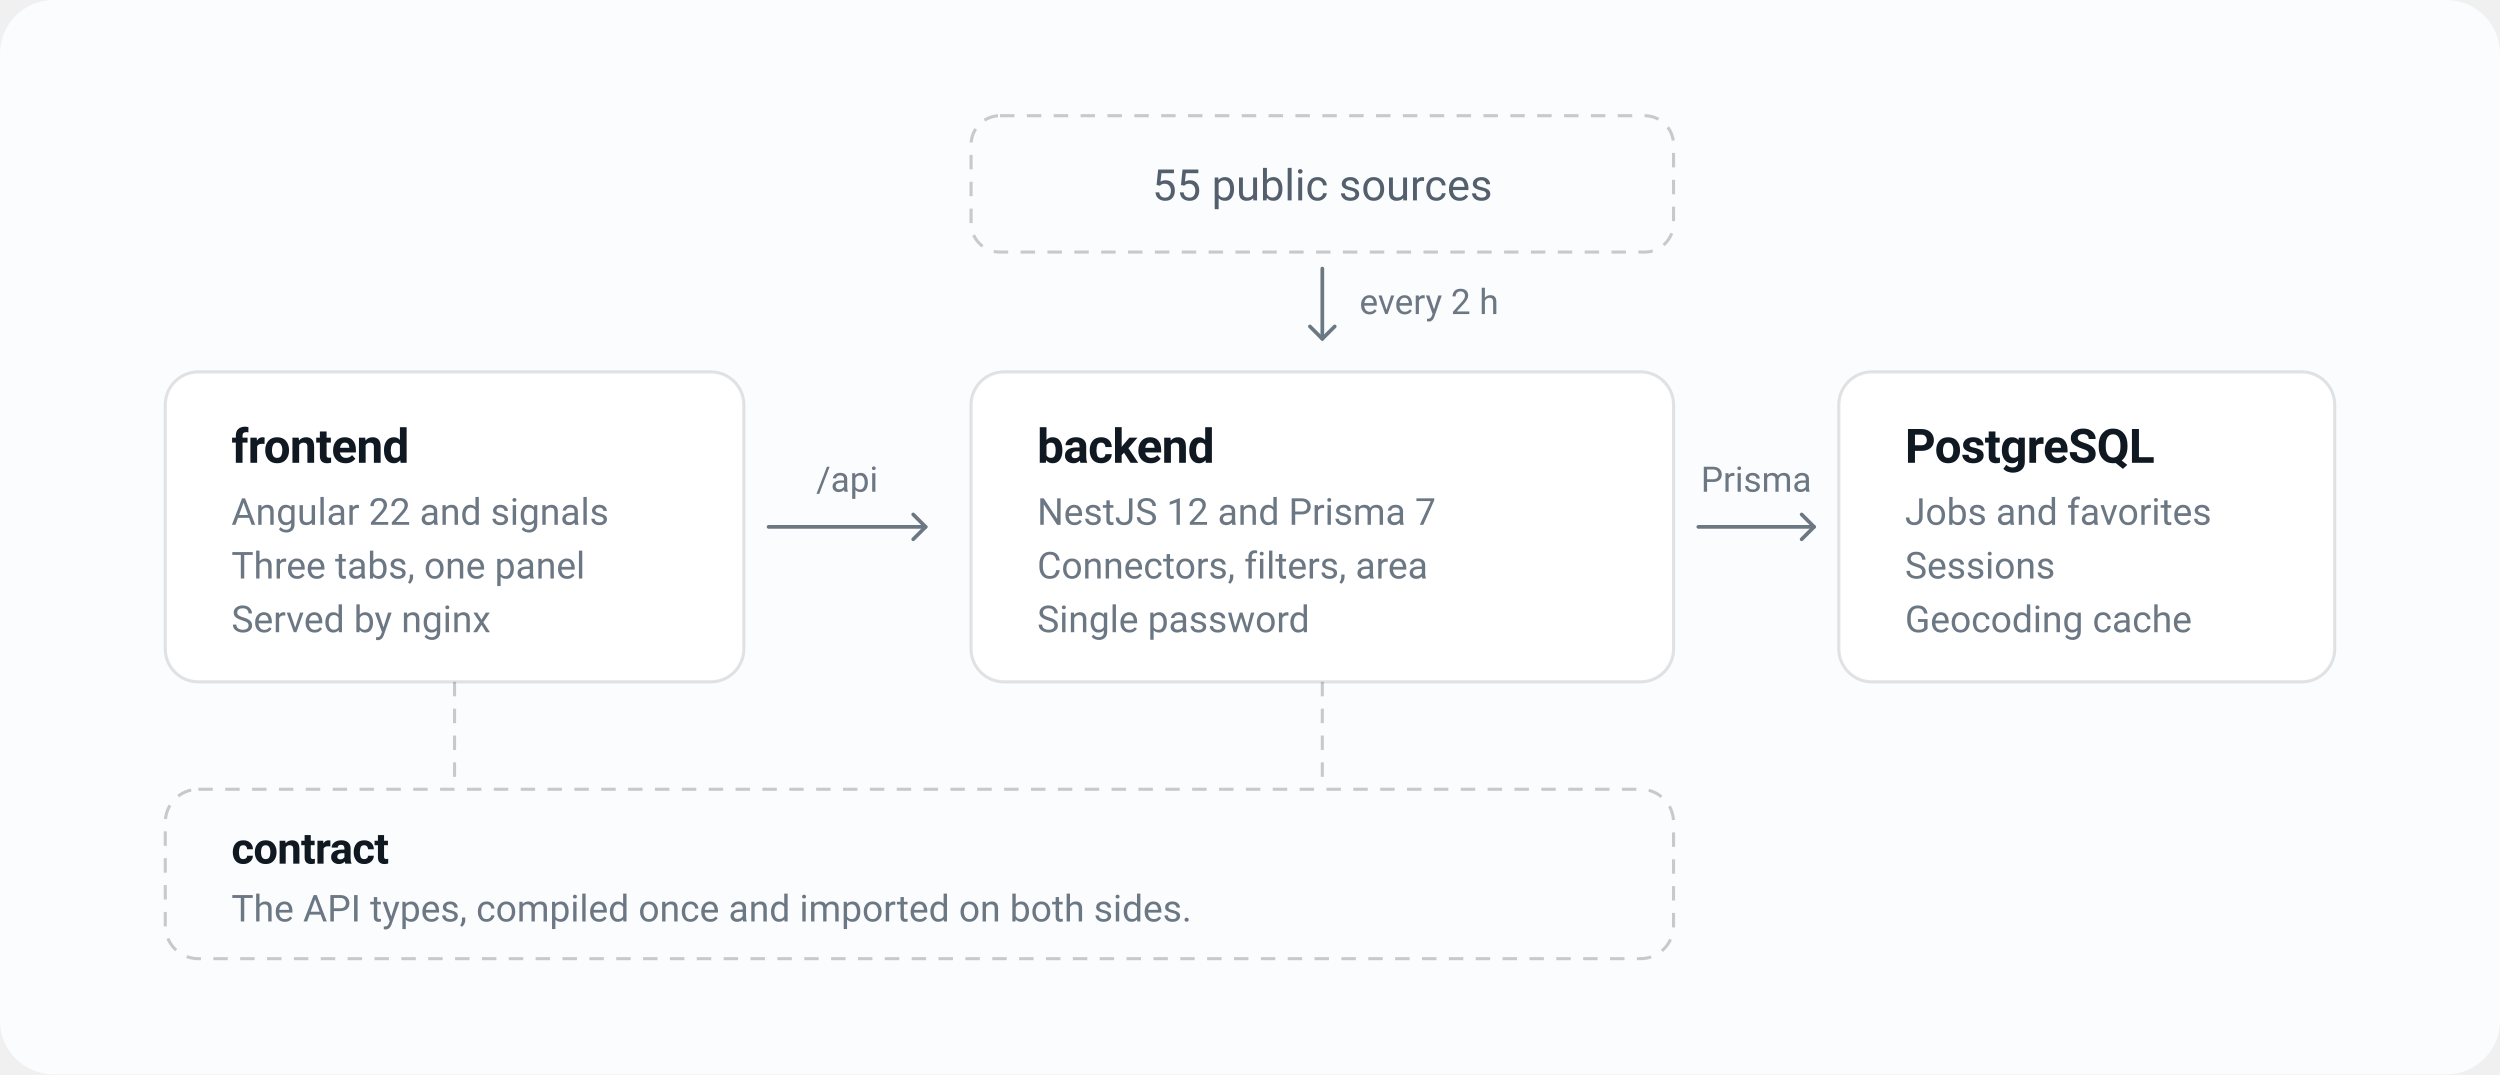
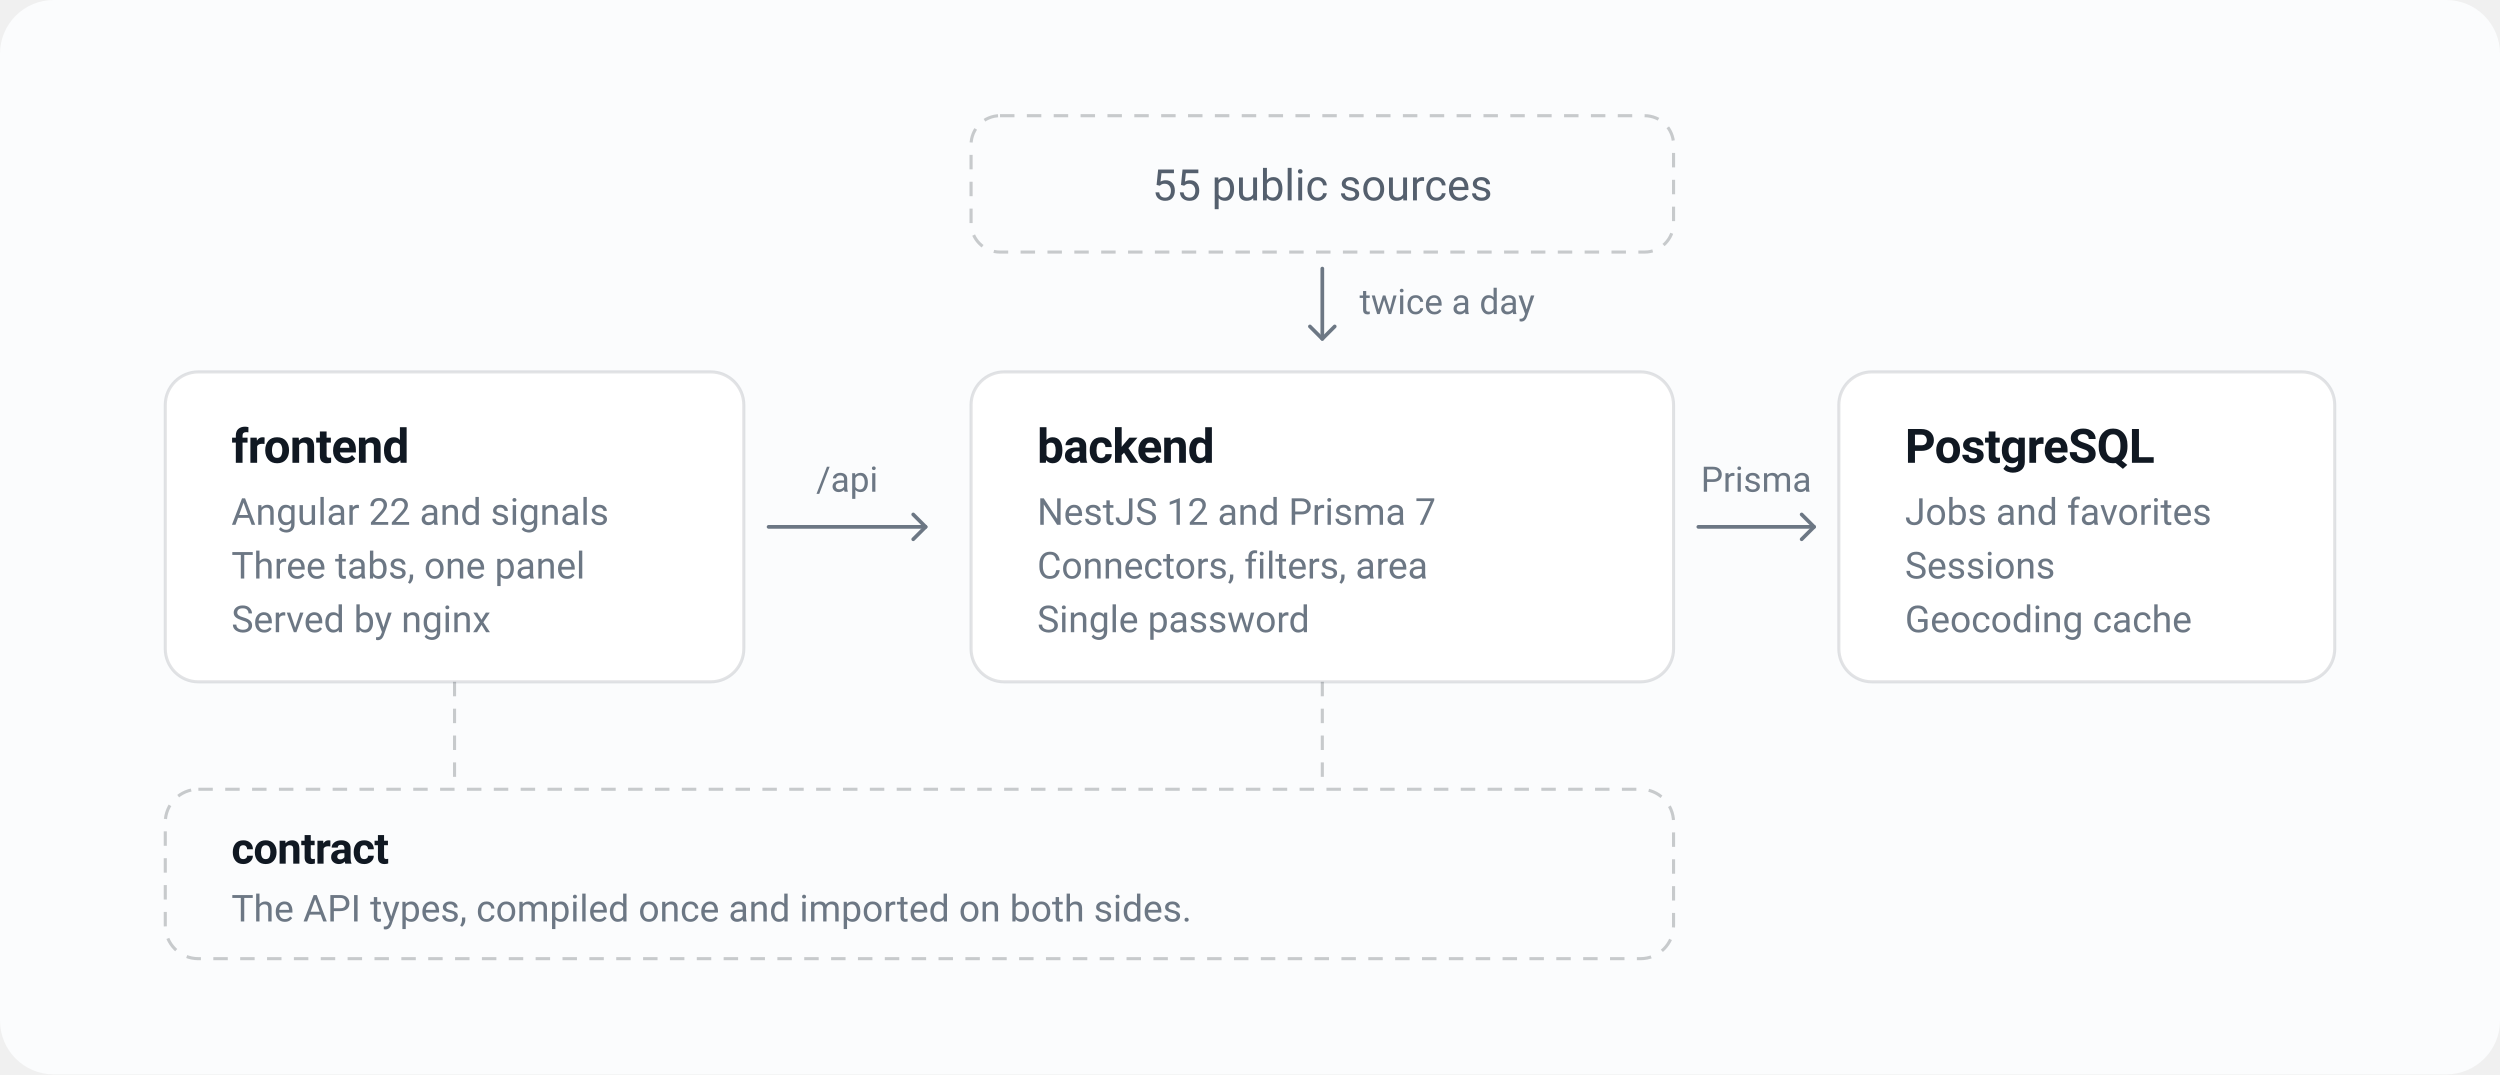
<svg xmlns="http://www.w3.org/2000/svg" viewBox="0 0 1210 520" width="1210" height="520" role="img" aria-label="Architecture: sources, NestJS api, PostgreSQL, Angular frontend and shared contract">
  <style>
    text { font-family: system-ui, -apple-system, 'Segoe UI', Roboto, Helvetica, Arial, sans-serif; }
    .bg { fill: #fbfcfd }
    .card { fill: #ffffff }
    .ink { fill: #101822 }
    .ink2 { fill: #545f6d }
    .ink3 { fill: #6c7784 }
    .hair { stroke: #101822; stroke-opacity: .12; stroke-width: 1.5; fill: none }
    .dash { stroke: #101822; stroke-opacity: .22; stroke-width: 1.5; fill: none; stroke-dasharray: 7 6 }
    .arrow { stroke: #6c7784; stroke-width: 1.8; fill: none; stroke-linecap: round; stroke-linejoin: round }
    @media (prefers-color-scheme: dark) {
      .bg { fill: #0d1013 }
      .card { fill: #14181c }
      .ink { fill: #e9edf1 }
      .ink2 { fill: #a0aab5 }
      .ink3 { fill: #838e9a }
      .hair { stroke: #ffffff; stroke-opacity: .14 }
      .dash { stroke: #ffffff; stroke-opacity: .26 }
      .arrow { stroke: #838e9a }
    }
  </style>
  <rect class="bg" width="1210" height="520" rx="26" />
  <rect x="470" y="56" width="340" height="66" rx="14" class="dash" />
  <text class="ink2" x="640" y="97" font-size="21" text-anchor="middle">55 public sources</text>
  <path class="arrow" d="M640 130v34" />
  <path class="arrow" d="M634 158l6 6 6-6" />
-   <text class="ink3" x="658" y="152" font-size="17">every 2 h</text>
+   <text class="ink3" x="658" y="152" font-size="17">twice a day</text>
  <rect class="card" x="80" y="180" width="280" height="150" rx="16" />
  <rect x="80" y="180" width="280" height="150" rx="16" class="hair" />
  <text class="ink" x="112" y="224" font-size="23" font-weight="600" letter-spacing="-.3">frontend</text>
  <text class="ink3" x="112" y="254" font-size="18">Angular 22 and signals</text>
  <text class="ink3" x="112" y="280" font-size="18">Three tabs, one panel</text>
  <text class="ink3" x="112" y="306" font-size="18">Served by nginx</text>
  <rect class="card" x="470" y="180" width="340" height="150" rx="16" />
  <rect x="470" y="180" width="340" height="150" rx="16" class="hair" />
  <text class="ink" x="502" y="224" font-size="23" font-weight="600" letter-spacing="-.3">backend</text>
  <text class="ink3" x="502" y="254" font-size="18">NestJS 12 and Prisma 7</text>
  <text class="ink3" x="502" y="280" font-size="18">Connectors, filters, area</text>
  <text class="ink3" x="502" y="306" font-size="18">Single password</text>
  <rect class="card" x="890" y="180" width="240" height="150" rx="16" />
  <rect x="890" y="180" width="240" height="150" rx="16" class="hair" />
  <text class="ink" x="922" y="224" font-size="23" font-weight="600" letter-spacing="-.3">PostgreSQL</text>
  <text class="ink3" x="922" y="254" font-size="18">Jobs and favorites</text>
  <text class="ink3" x="922" y="280" font-size="18">Sessions</text>
  <text class="ink3" x="922" y="306" font-size="18">Geocoding cache</text>
  <path class="arrow" d="M372 255h76" />
  <path class="arrow" d="M442 249l6 6-6 6" />
  <text class="ink3" x="410" y="238" font-size="17" text-anchor="middle">/api</text>
  <path class="arrow" d="M822 255h56" />
  <path class="arrow" d="M872 249l6 6-6 6" />
  <text class="ink3" x="850" y="238" font-size="17" text-anchor="middle">Prisma</text>
  <path class="dash" d="M220 330v52" />
  <path class="dash" d="M640 330v52" />
  <rect x="80" y="382" width="730" height="82" rx="16" class="dash" />
  <text class="ink" x="112" y="418" font-size="21" font-weight="600" letter-spacing="-.3">contract</text>
  <text class="ink3" x="112" y="446" font-size="18">The API types, compiled once and imported on both sides.</text>
</svg>
